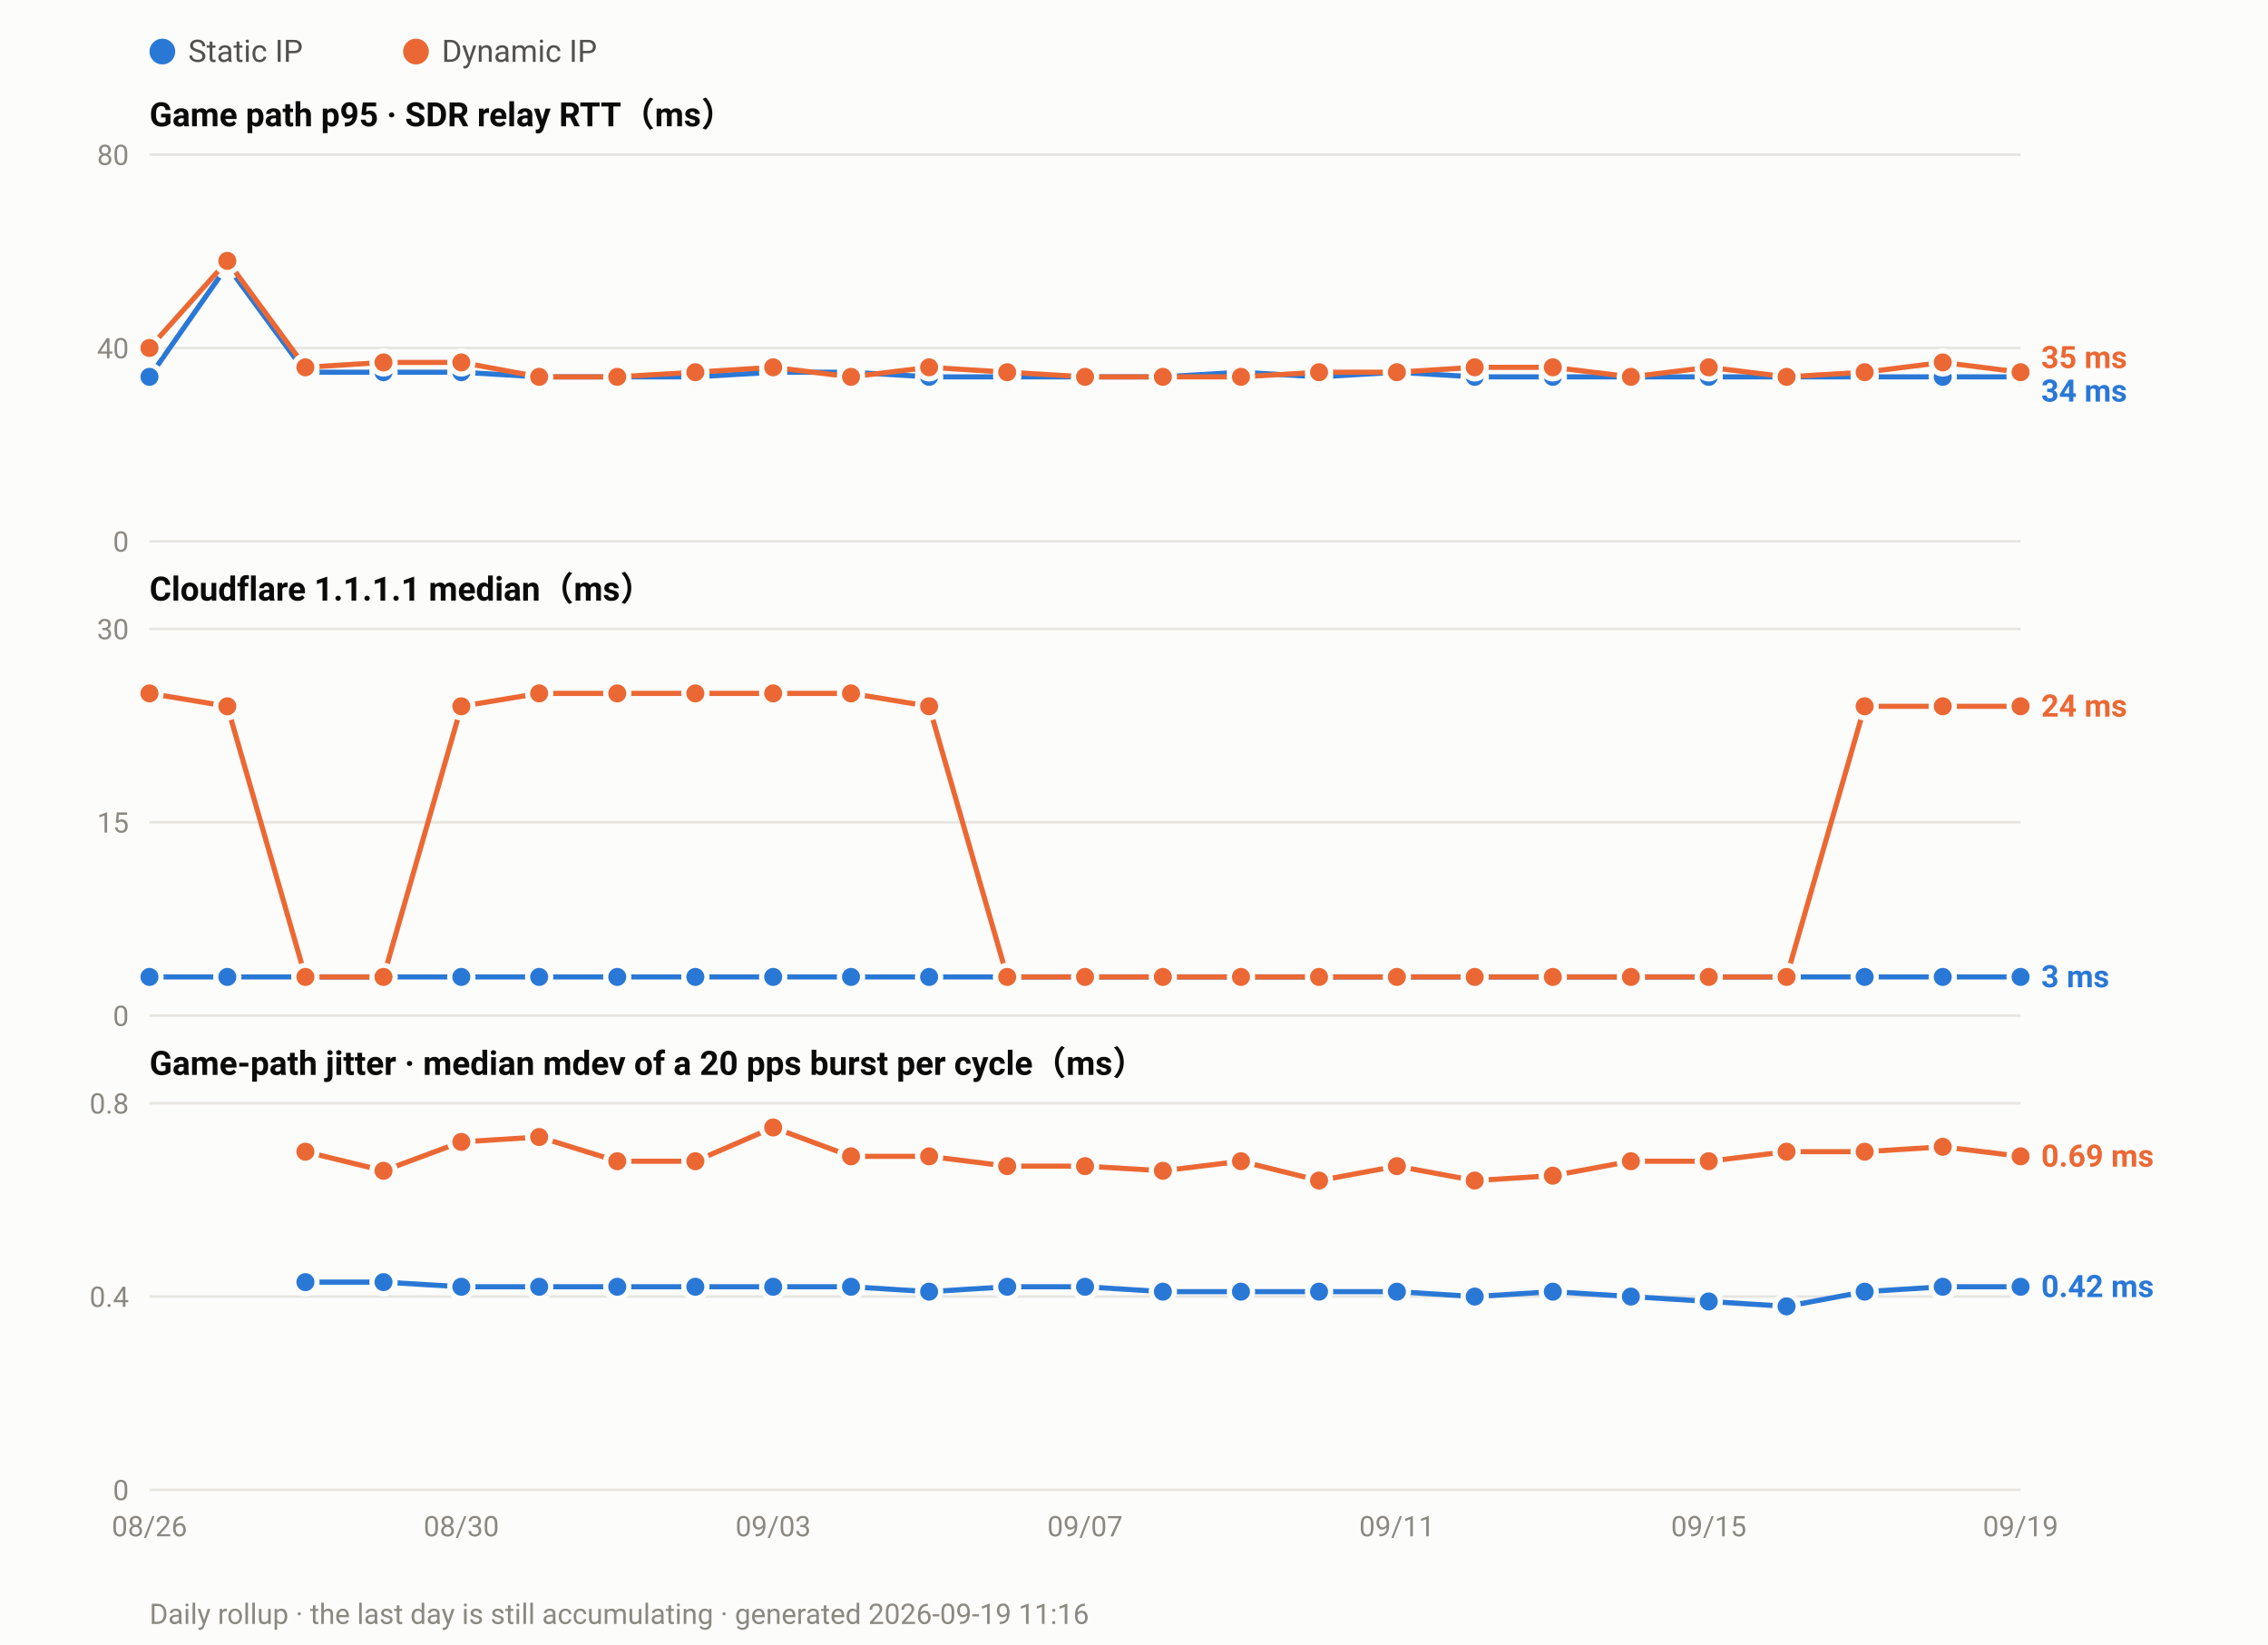
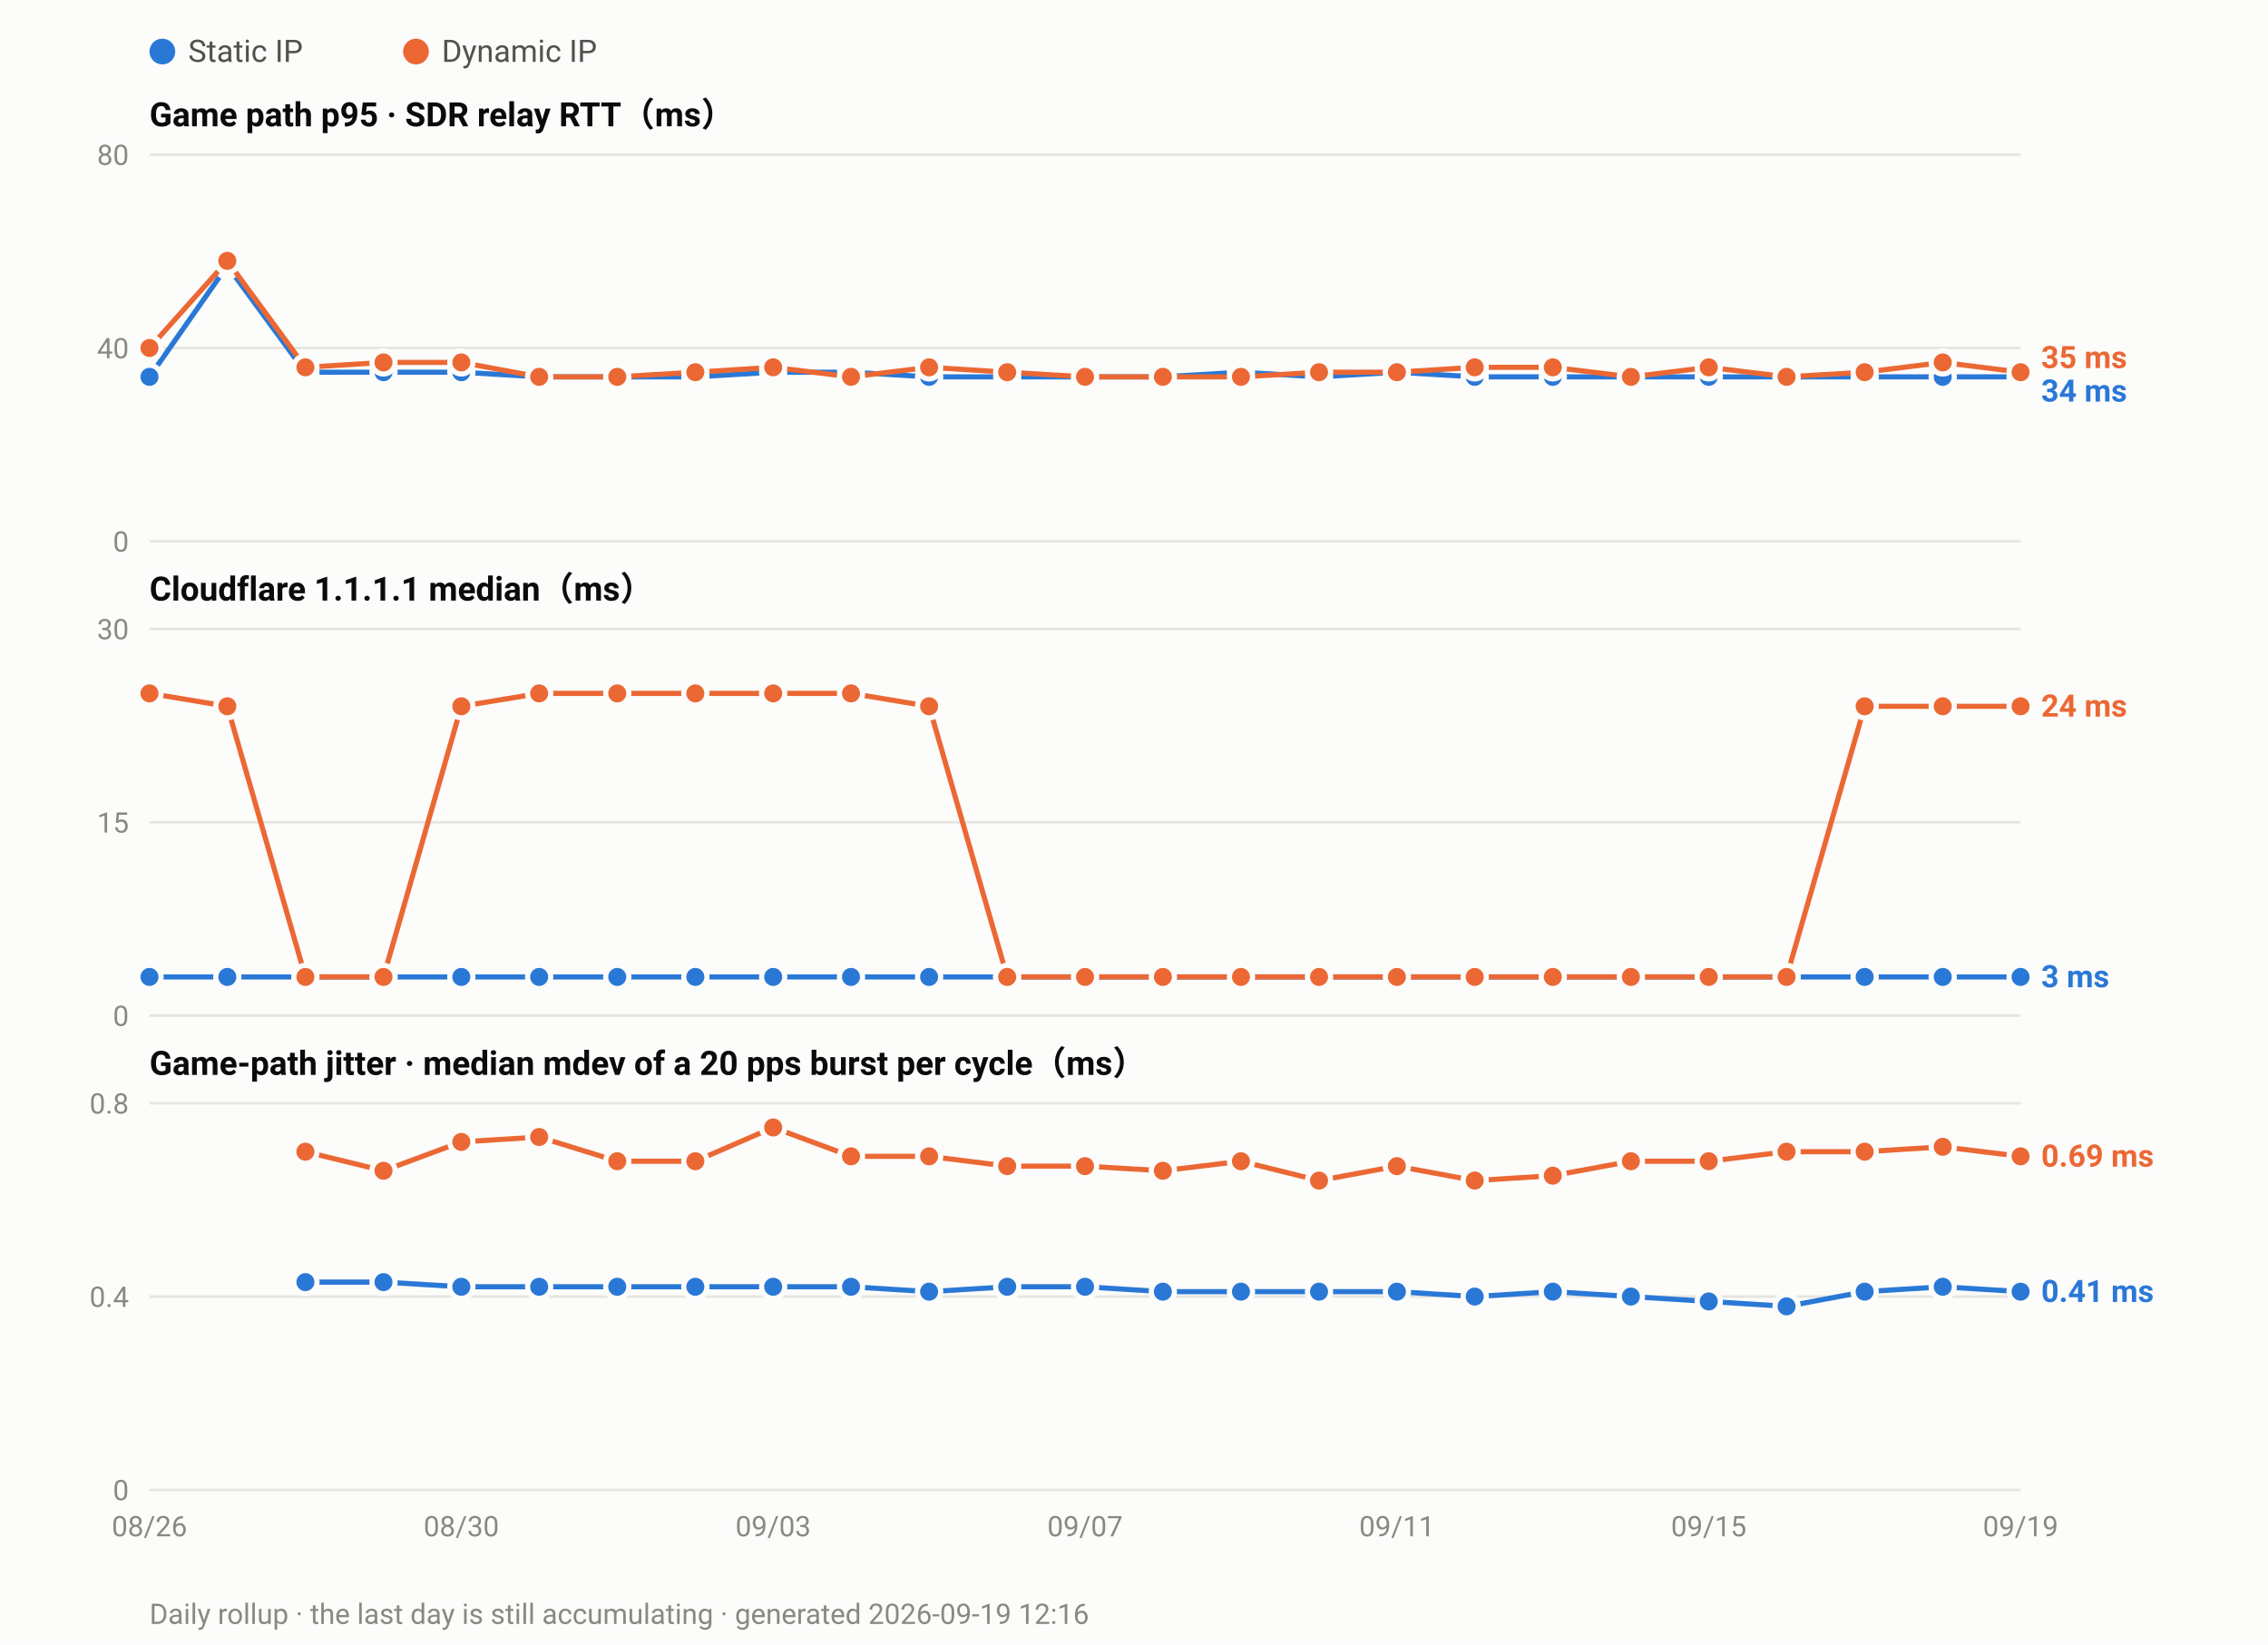
<svg xmlns="http://www.w3.org/2000/svg" width="880" height="638" viewBox="0 0 880 638" font-family="ui-sans-serif,-apple-system,Segoe UI,Roboto,Helvetica,Arial,sans-serif">
  <rect width="880" height="638" fill="#fcfcfb" />
  <circle cx="63.0" cy="20" r="5" fill="#2a78d6" />
  <text x="73.0" y="24" font-size="12" fill="#52514e">Static IP</text>
  <circle cx="161.4" cy="20" r="5" fill="#eb6834" />
  <text x="171.4" y="24" font-size="12" fill="#52514e">Dynamic IP</text>
  <text x="58" y="49.0" font-size="13" font-weight="600" fill="#0b0b0b">Game path p95 · SDR relay RTT（ms）</text>
  <line x1="58" y1="210.0" x2="784.0" y2="210.0" stroke="#e6e5e0" stroke-width="1" />
  <text x="50" y="214.0" font-size="11" text-anchor="end" fill="#8a8880">0</text>
  <line x1="58" y1="135.0" x2="784.0" y2="135.0" stroke="#e6e5e0" stroke-width="1" />
  <text x="50" y="139.0" font-size="11" text-anchor="end" fill="#8a8880">40</text>
  <line x1="58" y1="60.0" x2="784.0" y2="60.0" stroke="#e6e5e0" stroke-width="1" />
  <text x="50" y="64.0" font-size="11" text-anchor="end" fill="#8a8880">80</text>
  <polyline fill="none" stroke="#2a78d6" stroke-width="2" stroke-linejoin="round" points="58.0,146.2 88.2,103.1 118.5,144.4 148.8,144.4 179.0,144.4 209.2,146.2 239.5,146.2 269.8,146.2 300.0,144.4 330.2,144.4 360.5,146.2 390.8,146.2 421.0,146.2 451.2,146.2 481.5,144.4 511.8,146.2 542.0,144.4 572.2,146.2 602.5,146.2 632.8,146.2 663.0,146.2 693.2,146.2 723.5,146.2 753.8,146.2 784.0,146.2" />
  <circle cx="58.0" cy="146.2" r="4.5" fill="#2a78d6" stroke="#fcfcfb" stroke-width="2" />
  <circle cx="88.2" cy="103.1" r="4.5" fill="#2a78d6" stroke="#fcfcfb" stroke-width="2" />
  <circle cx="118.5" cy="144.4" r="4.5" fill="#2a78d6" stroke="#fcfcfb" stroke-width="2" />
  <circle cx="148.8" cy="144.4" r="4.5" fill="#2a78d6" stroke="#fcfcfb" stroke-width="2" />
  <circle cx="179.0" cy="144.4" r="4.5" fill="#2a78d6" stroke="#fcfcfb" stroke-width="2" />
  <circle cx="209.2" cy="146.2" r="4.5" fill="#2a78d6" stroke="#fcfcfb" stroke-width="2" />
  <circle cx="239.5" cy="146.2" r="4.5" fill="#2a78d6" stroke="#fcfcfb" stroke-width="2" />
  <circle cx="269.8" cy="146.2" r="4.5" fill="#2a78d6" stroke="#fcfcfb" stroke-width="2" />
  <circle cx="300.0" cy="144.4" r="4.5" fill="#2a78d6" stroke="#fcfcfb" stroke-width="2" />
  <circle cx="330.2" cy="144.4" r="4.5" fill="#2a78d6" stroke="#fcfcfb" stroke-width="2" />
  <circle cx="360.5" cy="146.2" r="4.5" fill="#2a78d6" stroke="#fcfcfb" stroke-width="2" />
  <circle cx="390.8" cy="146.2" r="4.5" fill="#2a78d6" stroke="#fcfcfb" stroke-width="2" />
  <circle cx="421.0" cy="146.2" r="4.5" fill="#2a78d6" stroke="#fcfcfb" stroke-width="2" />
  <circle cx="451.2" cy="146.2" r="4.5" fill="#2a78d6" stroke="#fcfcfb" stroke-width="2" />
  <circle cx="481.5" cy="144.4" r="4.5" fill="#2a78d6" stroke="#fcfcfb" stroke-width="2" />
  <circle cx="511.8" cy="146.2" r="4.5" fill="#2a78d6" stroke="#fcfcfb" stroke-width="2" />
  <circle cx="542.0" cy="144.4" r="4.5" fill="#2a78d6" stroke="#fcfcfb" stroke-width="2" />
  <circle cx="572.2" cy="146.2" r="4.5" fill="#2a78d6" stroke="#fcfcfb" stroke-width="2" />
  <circle cx="602.5" cy="146.2" r="4.5" fill="#2a78d6" stroke="#fcfcfb" stroke-width="2" />
  <circle cx="632.8" cy="146.2" r="4.5" fill="#2a78d6" stroke="#fcfcfb" stroke-width="2" />
  <circle cx="663.0" cy="146.2" r="4.5" fill="#2a78d6" stroke="#fcfcfb" stroke-width="2" />
  <circle cx="693.2" cy="146.2" r="4.5" fill="#2a78d6" stroke="#fcfcfb" stroke-width="2" />
  <circle cx="723.5" cy="146.2" r="4.5" fill="#2a78d6" stroke="#fcfcfb" stroke-width="2" />
  <circle cx="753.8" cy="146.2" r="4.5" fill="#2a78d6" stroke="#fcfcfb" stroke-width="2" />
  <circle cx="784.0" cy="146.2" r="4.5" fill="#2a78d6" stroke="#fcfcfb" stroke-width="2" />
  <polyline fill="none" stroke="#eb6834" stroke-width="2" stroke-linejoin="round" points="58.0,135.0 88.2,101.2 118.5,142.5 148.8,140.6 179.0,140.6 209.2,146.2 239.5,146.2 269.8,144.4 300.0,142.5 330.2,146.2 360.5,142.5 390.8,144.4 421.0,146.2 451.2,146.2 481.5,146.2 511.8,144.4 542.0,144.4 572.2,142.5 602.5,142.5 632.8,146.2 663.0,142.5 693.2,146.2 723.5,144.4 753.8,140.6 784.0,144.4" />
  <circle cx="58.0" cy="135.0" r="4.5" fill="#eb6834" stroke="#fcfcfb" stroke-width="2" />
  <circle cx="88.2" cy="101.2" r="4.5" fill="#eb6834" stroke="#fcfcfb" stroke-width="2" />
  <circle cx="118.5" cy="142.5" r="4.5" fill="#eb6834" stroke="#fcfcfb" stroke-width="2" />
  <circle cx="148.8" cy="140.6" r="4.5" fill="#eb6834" stroke="#fcfcfb" stroke-width="2" />
  <circle cx="179.0" cy="140.6" r="4.5" fill="#eb6834" stroke="#fcfcfb" stroke-width="2" />
  <circle cx="209.2" cy="146.2" r="4.5" fill="#eb6834" stroke="#fcfcfb" stroke-width="2" />
  <circle cx="239.5" cy="146.2" r="4.5" fill="#eb6834" stroke="#fcfcfb" stroke-width="2" />
  <circle cx="269.8" cy="144.4" r="4.5" fill="#eb6834" stroke="#fcfcfb" stroke-width="2" />
  <circle cx="300.0" cy="142.5" r="4.5" fill="#eb6834" stroke="#fcfcfb" stroke-width="2" />
  <circle cx="330.2" cy="146.2" r="4.5" fill="#eb6834" stroke="#fcfcfb" stroke-width="2" />
  <circle cx="360.5" cy="142.5" r="4.5" fill="#eb6834" stroke="#fcfcfb" stroke-width="2" />
  <circle cx="390.8" cy="144.4" r="4.5" fill="#eb6834" stroke="#fcfcfb" stroke-width="2" />
  <circle cx="421.0" cy="146.2" r="4.5" fill="#eb6834" stroke="#fcfcfb" stroke-width="2" />
  <circle cx="451.2" cy="146.2" r="4.5" fill="#eb6834" stroke="#fcfcfb" stroke-width="2" />
  <circle cx="481.5" cy="146.2" r="4.5" fill="#eb6834" stroke="#fcfcfb" stroke-width="2" />
  <circle cx="511.8" cy="144.4" r="4.5" fill="#eb6834" stroke="#fcfcfb" stroke-width="2" />
  <circle cx="542.0" cy="144.4" r="4.5" fill="#eb6834" stroke="#fcfcfb" stroke-width="2" />
  <circle cx="572.2" cy="142.5" r="4.5" fill="#eb6834" stroke="#fcfcfb" stroke-width="2" />
  <circle cx="602.5" cy="142.5" r="4.5" fill="#eb6834" stroke="#fcfcfb" stroke-width="2" />
  <circle cx="632.8" cy="146.2" r="4.5" fill="#eb6834" stroke="#fcfcfb" stroke-width="2" />
  <circle cx="663.0" cy="142.5" r="4.5" fill="#eb6834" stroke="#fcfcfb" stroke-width="2" />
  <circle cx="693.2" cy="146.2" r="4.5" fill="#eb6834" stroke="#fcfcfb" stroke-width="2" />
  <circle cx="723.5" cy="144.4" r="4.5" fill="#eb6834" stroke="#fcfcfb" stroke-width="2" />
  <circle cx="753.8" cy="140.6" r="4.5" fill="#eb6834" stroke="#fcfcfb" stroke-width="2" />
  <circle cx="784.0" cy="144.4" r="4.5" fill="#eb6834" stroke="#fcfcfb" stroke-width="2" />
  <text x="792.0" y="142.8" font-size="12" font-weight="600" fill="#eb6834">35 ms</text>
  <text x="792.0" y="155.8" font-size="12" font-weight="600" fill="#2a78d6">34 ms</text>
  <text x="58" y="233.0" font-size="13" font-weight="600" fill="#0b0b0b">Cloudflare 1.1.1.1 median（ms）</text>
  <line x1="58" y1="394.0" x2="784.0" y2="394.0" stroke="#e6e5e0" stroke-width="1" />
  <text x="50" y="398.0" font-size="11" text-anchor="end" fill="#8a8880">0</text>
  <line x1="58" y1="319.0" x2="784.0" y2="319.0" stroke="#e6e5e0" stroke-width="1" />
  <text x="50" y="323.0" font-size="11" text-anchor="end" fill="#8a8880">15</text>
  <line x1="58" y1="244.0" x2="784.0" y2="244.0" stroke="#e6e5e0" stroke-width="1" />
  <text x="50" y="248.0" font-size="11" text-anchor="end" fill="#8a8880">30</text>
  <polyline fill="none" stroke="#2a78d6" stroke-width="2" stroke-linejoin="round" points="58.0,379.0 88.2,379.0 118.5,379.0 148.8,379.0 179.0,379.0 209.2,379.0 239.5,379.0 269.8,379.0 300.0,379.0 330.2,379.0 360.5,379.0 390.8,379.0 421.0,379.0 451.2,379.0 481.5,379.0 511.8,379.0 542.0,379.0 572.2,379.0 602.5,379.0 632.8,379.0 663.0,379.0 693.2,379.0 723.5,379.0 753.8,379.0 784.0,379.0" />
  <circle cx="58.0" cy="379.0" r="4.5" fill="#2a78d6" stroke="#fcfcfb" stroke-width="2" />
  <circle cx="88.2" cy="379.0" r="4.5" fill="#2a78d6" stroke="#fcfcfb" stroke-width="2" />
  <circle cx="118.5" cy="379.0" r="4.5" fill="#2a78d6" stroke="#fcfcfb" stroke-width="2" />
  <circle cx="148.8" cy="379.0" r="4.5" fill="#2a78d6" stroke="#fcfcfb" stroke-width="2" />
  <circle cx="179.0" cy="379.0" r="4.5" fill="#2a78d6" stroke="#fcfcfb" stroke-width="2" />
  <circle cx="209.2" cy="379.0" r="4.5" fill="#2a78d6" stroke="#fcfcfb" stroke-width="2" />
  <circle cx="239.5" cy="379.0" r="4.5" fill="#2a78d6" stroke="#fcfcfb" stroke-width="2" />
  <circle cx="269.8" cy="379.0" r="4.5" fill="#2a78d6" stroke="#fcfcfb" stroke-width="2" />
  <circle cx="300.0" cy="379.0" r="4.5" fill="#2a78d6" stroke="#fcfcfb" stroke-width="2" />
  <circle cx="330.2" cy="379.0" r="4.5" fill="#2a78d6" stroke="#fcfcfb" stroke-width="2" />
  <circle cx="360.5" cy="379.0" r="4.5" fill="#2a78d6" stroke="#fcfcfb" stroke-width="2" />
  <circle cx="390.8" cy="379.0" r="4.5" fill="#2a78d6" stroke="#fcfcfb" stroke-width="2" />
  <circle cx="421.0" cy="379.0" r="4.5" fill="#2a78d6" stroke="#fcfcfb" stroke-width="2" />
  <circle cx="451.2" cy="379.0" r="4.5" fill="#2a78d6" stroke="#fcfcfb" stroke-width="2" />
  <circle cx="481.5" cy="379.0" r="4.5" fill="#2a78d6" stroke="#fcfcfb" stroke-width="2" />
  <circle cx="511.8" cy="379.0" r="4.5" fill="#2a78d6" stroke="#fcfcfb" stroke-width="2" />
  <circle cx="542.0" cy="379.0" r="4.5" fill="#2a78d6" stroke="#fcfcfb" stroke-width="2" />
  <circle cx="572.2" cy="379.0" r="4.5" fill="#2a78d6" stroke="#fcfcfb" stroke-width="2" />
  <circle cx="602.5" cy="379.0" r="4.5" fill="#2a78d6" stroke="#fcfcfb" stroke-width="2" />
  <circle cx="632.8" cy="379.0" r="4.5" fill="#2a78d6" stroke="#fcfcfb" stroke-width="2" />
  <circle cx="663.0" cy="379.0" r="4.5" fill="#2a78d6" stroke="#fcfcfb" stroke-width="2" />
  <circle cx="693.2" cy="379.0" r="4.5" fill="#2a78d6" stroke="#fcfcfb" stroke-width="2" />
  <circle cx="723.5" cy="379.0" r="4.5" fill="#2a78d6" stroke="#fcfcfb" stroke-width="2" />
  <circle cx="753.8" cy="379.0" r="4.5" fill="#2a78d6" stroke="#fcfcfb" stroke-width="2" />
  <circle cx="784.0" cy="379.0" r="4.5" fill="#2a78d6" stroke="#fcfcfb" stroke-width="2" />
  <polyline fill="none" stroke="#eb6834" stroke-width="2" stroke-linejoin="round" points="58.0,269.0 88.2,274.0 118.5,379.0 148.8,379.0 179.0,274.0 209.2,269.0 239.5,269.0 269.8,269.0 300.0,269.0 330.2,269.0 360.5,274.0 390.8,379.0 421.0,379.0 451.2,379.0 481.5,379.0 511.8,379.0 542.0,379.0 572.2,379.0 602.5,379.0 632.8,379.0 663.0,379.0 693.2,379.0 723.5,274.0 753.8,274.0 784.0,274.0" />
  <circle cx="58.0" cy="269.0" r="4.5" fill="#eb6834" stroke="#fcfcfb" stroke-width="2" />
  <circle cx="88.2" cy="274.0" r="4.5" fill="#eb6834" stroke="#fcfcfb" stroke-width="2" />
  <circle cx="118.5" cy="379.0" r="4.5" fill="#eb6834" stroke="#fcfcfb" stroke-width="2" />
  <circle cx="148.8" cy="379.0" r="4.5" fill="#eb6834" stroke="#fcfcfb" stroke-width="2" />
  <circle cx="179.0" cy="274.0" r="4.5" fill="#eb6834" stroke="#fcfcfb" stroke-width="2" />
  <circle cx="209.2" cy="269.0" r="4.5" fill="#eb6834" stroke="#fcfcfb" stroke-width="2" />
  <circle cx="239.5" cy="269.0" r="4.5" fill="#eb6834" stroke="#fcfcfb" stroke-width="2" />
  <circle cx="269.8" cy="269.0" r="4.5" fill="#eb6834" stroke="#fcfcfb" stroke-width="2" />
  <circle cx="300.0" cy="269.0" r="4.5" fill="#eb6834" stroke="#fcfcfb" stroke-width="2" />
  <circle cx="330.2" cy="269.0" r="4.5" fill="#eb6834" stroke="#fcfcfb" stroke-width="2" />
  <circle cx="360.5" cy="274.0" r="4.5" fill="#eb6834" stroke="#fcfcfb" stroke-width="2" />
  <circle cx="390.8" cy="379.0" r="4.5" fill="#eb6834" stroke="#fcfcfb" stroke-width="2" />
  <circle cx="421.0" cy="379.0" r="4.5" fill="#eb6834" stroke="#fcfcfb" stroke-width="2" />
  <circle cx="451.2" cy="379.0" r="4.5" fill="#eb6834" stroke="#fcfcfb" stroke-width="2" />
  <circle cx="481.5" cy="379.0" r="4.5" fill="#eb6834" stroke="#fcfcfb" stroke-width="2" />
  <circle cx="511.8" cy="379.0" r="4.5" fill="#eb6834" stroke="#fcfcfb" stroke-width="2" />
  <circle cx="542.0" cy="379.0" r="4.5" fill="#eb6834" stroke="#fcfcfb" stroke-width="2" />
  <circle cx="572.2" cy="379.0" r="4.5" fill="#eb6834" stroke="#fcfcfb" stroke-width="2" />
  <circle cx="602.5" cy="379.0" r="4.5" fill="#eb6834" stroke="#fcfcfb" stroke-width="2" />
  <circle cx="632.8" cy="379.0" r="4.5" fill="#eb6834" stroke="#fcfcfb" stroke-width="2" />
  <circle cx="663.0" cy="379.0" r="4.5" fill="#eb6834" stroke="#fcfcfb" stroke-width="2" />
  <circle cx="693.2" cy="379.0" r="4.5" fill="#eb6834" stroke="#fcfcfb" stroke-width="2" />
  <circle cx="723.5" cy="274.0" r="4.5" fill="#eb6834" stroke="#fcfcfb" stroke-width="2" />
  <circle cx="753.8" cy="274.0" r="4.5" fill="#eb6834" stroke="#fcfcfb" stroke-width="2" />
  <circle cx="784.0" cy="274.0" r="4.5" fill="#eb6834" stroke="#fcfcfb" stroke-width="2" />
  <text x="792.0" y="278.0" font-size="12" font-weight="600" fill="#eb6834">24 ms</text>
  <text x="792.0" y="383.0" font-size="12" font-weight="600" fill="#2a78d6">3 ms</text>
  <text x="58" y="417.0" font-size="13" font-weight="600" fill="#0b0b0b">Game-path jitter · median mdev of a 20 pps burst per cycle（ms）</text>
  <line x1="58" y1="578.0" x2="784.0" y2="578.0" stroke="#e6e5e0" stroke-width="1" />
  <text x="50" y="582.0" font-size="11" text-anchor="end" fill="#8a8880">0</text>
  <line x1="58" y1="503.0" x2="784.0" y2="503.0" stroke="#e6e5e0" stroke-width="1" />
  <text x="50" y="507.0" font-size="11" text-anchor="end" fill="#8a8880">0.4</text>
  <line x1="58" y1="428.0" x2="784.0" y2="428.0" stroke="#e6e5e0" stroke-width="1" />
  <text x="50" y="432.0" font-size="11" text-anchor="end" fill="#8a8880">0.8</text>
-   <polyline fill="none" stroke="#2a78d6" stroke-width="2" stroke-linejoin="round" points="118.5,497.4 148.8,497.4 179.0,499.2 209.2,499.2 239.5,499.2 269.8,499.2 300.0,499.2 330.2,499.2 360.5,501.1 390.8,499.2 421.0,499.2 451.2,501.1 481.5,501.1 511.8,501.1 542.0,501.1 572.2,503.0 602.5,501.1 632.8,503.0 663.0,504.9 693.2,506.8 723.5,501.1 753.8,499.2 784.0,499.2" />
+   <polyline fill="none" stroke="#2a78d6" stroke-width="2" stroke-linejoin="round" points="118.5,497.4 148.8,497.4 179.0,499.2 209.2,499.2 239.5,499.2 269.8,499.2 300.0,499.2 330.2,499.2 360.5,501.1 390.8,499.2 421.0,499.2 451.2,501.1 481.5,501.1 511.8,501.1 542.0,501.1 572.2,503.0 602.5,501.1 632.8,503.0 663.0,504.9 693.2,506.8 723.5,501.1 753.8,499.2 784.0,501.1" />
  <circle cx="118.5" cy="497.4" r="4.5" fill="#2a78d6" stroke="#fcfcfb" stroke-width="2" />
  <circle cx="148.8" cy="497.4" r="4.5" fill="#2a78d6" stroke="#fcfcfb" stroke-width="2" />
  <circle cx="179.0" cy="499.2" r="4.5" fill="#2a78d6" stroke="#fcfcfb" stroke-width="2" />
  <circle cx="209.2" cy="499.2" r="4.5" fill="#2a78d6" stroke="#fcfcfb" stroke-width="2" />
  <circle cx="239.5" cy="499.2" r="4.5" fill="#2a78d6" stroke="#fcfcfb" stroke-width="2" />
  <circle cx="269.8" cy="499.2" r="4.5" fill="#2a78d6" stroke="#fcfcfb" stroke-width="2" />
  <circle cx="300.0" cy="499.2" r="4.5" fill="#2a78d6" stroke="#fcfcfb" stroke-width="2" />
  <circle cx="330.2" cy="499.2" r="4.5" fill="#2a78d6" stroke="#fcfcfb" stroke-width="2" />
  <circle cx="360.5" cy="501.1" r="4.5" fill="#2a78d6" stroke="#fcfcfb" stroke-width="2" />
  <circle cx="390.8" cy="499.2" r="4.5" fill="#2a78d6" stroke="#fcfcfb" stroke-width="2" />
  <circle cx="421.0" cy="499.2" r="4.5" fill="#2a78d6" stroke="#fcfcfb" stroke-width="2" />
  <circle cx="451.2" cy="501.1" r="4.5" fill="#2a78d6" stroke="#fcfcfb" stroke-width="2" />
  <circle cx="481.5" cy="501.1" r="4.5" fill="#2a78d6" stroke="#fcfcfb" stroke-width="2" />
  <circle cx="511.8" cy="501.1" r="4.5" fill="#2a78d6" stroke="#fcfcfb" stroke-width="2" />
  <circle cx="542.0" cy="501.1" r="4.5" fill="#2a78d6" stroke="#fcfcfb" stroke-width="2" />
  <circle cx="572.2" cy="503.0" r="4.5" fill="#2a78d6" stroke="#fcfcfb" stroke-width="2" />
  <circle cx="602.5" cy="501.1" r="4.5" fill="#2a78d6" stroke="#fcfcfb" stroke-width="2" />
  <circle cx="632.8" cy="503.0" r="4.5" fill="#2a78d6" stroke="#fcfcfb" stroke-width="2" />
  <circle cx="663.0" cy="504.9" r="4.5" fill="#2a78d6" stroke="#fcfcfb" stroke-width="2" />
  <circle cx="693.2" cy="506.8" r="4.5" fill="#2a78d6" stroke="#fcfcfb" stroke-width="2" />
  <circle cx="723.5" cy="501.1" r="4.5" fill="#2a78d6" stroke="#fcfcfb" stroke-width="2" />
  <circle cx="753.8" cy="499.2" r="4.5" fill="#2a78d6" stroke="#fcfcfb" stroke-width="2" />
-   <circle cx="784.0" cy="499.2" r="4.5" fill="#2a78d6" stroke="#fcfcfb" stroke-width="2" />
+   <circle cx="784.0" cy="501.1" r="4.5" fill="#2a78d6" stroke="#fcfcfb" stroke-width="2" />
  <polyline fill="none" stroke="#eb6834" stroke-width="2" stroke-linejoin="round" points="118.5,446.8 148.8,454.2 179.0,443.0 209.2,441.1 239.5,450.5 269.8,450.5 300.0,437.4 330.2,448.6 360.5,448.6 390.8,452.4 421.0,452.4 451.2,454.2 481.5,450.5 511.8,458.0 542.0,452.4 572.2,458.0 602.5,456.1 632.8,450.5 663.0,450.5 693.2,446.8 723.5,446.8 753.8,444.9 784.0,448.6" />
  <circle cx="118.5" cy="446.8" r="4.5" fill="#eb6834" stroke="#fcfcfb" stroke-width="2" />
  <circle cx="148.8" cy="454.2" r="4.5" fill="#eb6834" stroke="#fcfcfb" stroke-width="2" />
  <circle cx="179.0" cy="443.0" r="4.5" fill="#eb6834" stroke="#fcfcfb" stroke-width="2" />
  <circle cx="209.2" cy="441.1" r="4.5" fill="#eb6834" stroke="#fcfcfb" stroke-width="2" />
  <circle cx="239.5" cy="450.5" r="4.5" fill="#eb6834" stroke="#fcfcfb" stroke-width="2" />
  <circle cx="269.8" cy="450.5" r="4.5" fill="#eb6834" stroke="#fcfcfb" stroke-width="2" />
  <circle cx="300.0" cy="437.4" r="4.5" fill="#eb6834" stroke="#fcfcfb" stroke-width="2" />
  <circle cx="330.2" cy="448.6" r="4.5" fill="#eb6834" stroke="#fcfcfb" stroke-width="2" />
  <circle cx="360.5" cy="448.6" r="4.5" fill="#eb6834" stroke="#fcfcfb" stroke-width="2" />
  <circle cx="390.8" cy="452.4" r="4.5" fill="#eb6834" stroke="#fcfcfb" stroke-width="2" />
  <circle cx="421.0" cy="452.4" r="4.5" fill="#eb6834" stroke="#fcfcfb" stroke-width="2" />
  <circle cx="451.2" cy="454.2" r="4.5" fill="#eb6834" stroke="#fcfcfb" stroke-width="2" />
  <circle cx="481.5" cy="450.5" r="4.5" fill="#eb6834" stroke="#fcfcfb" stroke-width="2" />
  <circle cx="511.8" cy="458.0" r="4.5" fill="#eb6834" stroke="#fcfcfb" stroke-width="2" />
  <circle cx="542.0" cy="452.4" r="4.5" fill="#eb6834" stroke="#fcfcfb" stroke-width="2" />
  <circle cx="572.2" cy="458.0" r="4.5" fill="#eb6834" stroke="#fcfcfb" stroke-width="2" />
  <circle cx="602.5" cy="456.1" r="4.5" fill="#eb6834" stroke="#fcfcfb" stroke-width="2" />
  <circle cx="632.8" cy="450.5" r="4.5" fill="#eb6834" stroke="#fcfcfb" stroke-width="2" />
  <circle cx="663.0" cy="450.5" r="4.5" fill="#eb6834" stroke="#fcfcfb" stroke-width="2" />
  <circle cx="693.2" cy="446.8" r="4.5" fill="#eb6834" stroke="#fcfcfb" stroke-width="2" />
  <circle cx="723.5" cy="446.8" r="4.5" fill="#eb6834" stroke="#fcfcfb" stroke-width="2" />
  <circle cx="753.8" cy="444.9" r="4.5" fill="#eb6834" stroke="#fcfcfb" stroke-width="2" />
  <circle cx="784.0" cy="448.6" r="4.5" fill="#eb6834" stroke="#fcfcfb" stroke-width="2" />
  <text x="792.0" y="452.6" font-size="12" font-weight="600" fill="#eb6834">0.69 ms</text>
-   <text x="792.0" y="503.2" font-size="12" font-weight="600" fill="#2a78d6">0.42 ms</text>
+   <text x="792.0" y="505.1" font-size="12" font-weight="600" fill="#2a78d6">0.41 ms</text>
  <text x="58.0" y="596.0" font-size="11" text-anchor="middle" fill="#8a8880">08/26</text>
  <text x="179.0" y="596.0" font-size="11" text-anchor="middle" fill="#8a8880">08/30</text>
  <text x="300.0" y="596.0" font-size="11" text-anchor="middle" fill="#8a8880">09/03</text>
  <text x="421.0" y="596.0" font-size="11" text-anchor="middle" fill="#8a8880">09/07</text>
  <text x="542.0" y="596.0" font-size="11" text-anchor="middle" fill="#8a8880">09/11</text>
  <text x="663.0" y="596.0" font-size="11" text-anchor="middle" fill="#8a8880">09/15</text>
  <text x="784.0" y="596.0" font-size="11" text-anchor="middle" fill="#8a8880">09/19</text>
-   <text x="58" y="630" font-size="11" fill="#8a8880">Daily rollup · the last day is still accumulating · generated 2026-09-19 11:16</text>
+   <text x="58" y="630" font-size="11" fill="#8a8880">Daily rollup · the last day is still accumulating · generated 2026-09-19 12:16</text>
</svg>
